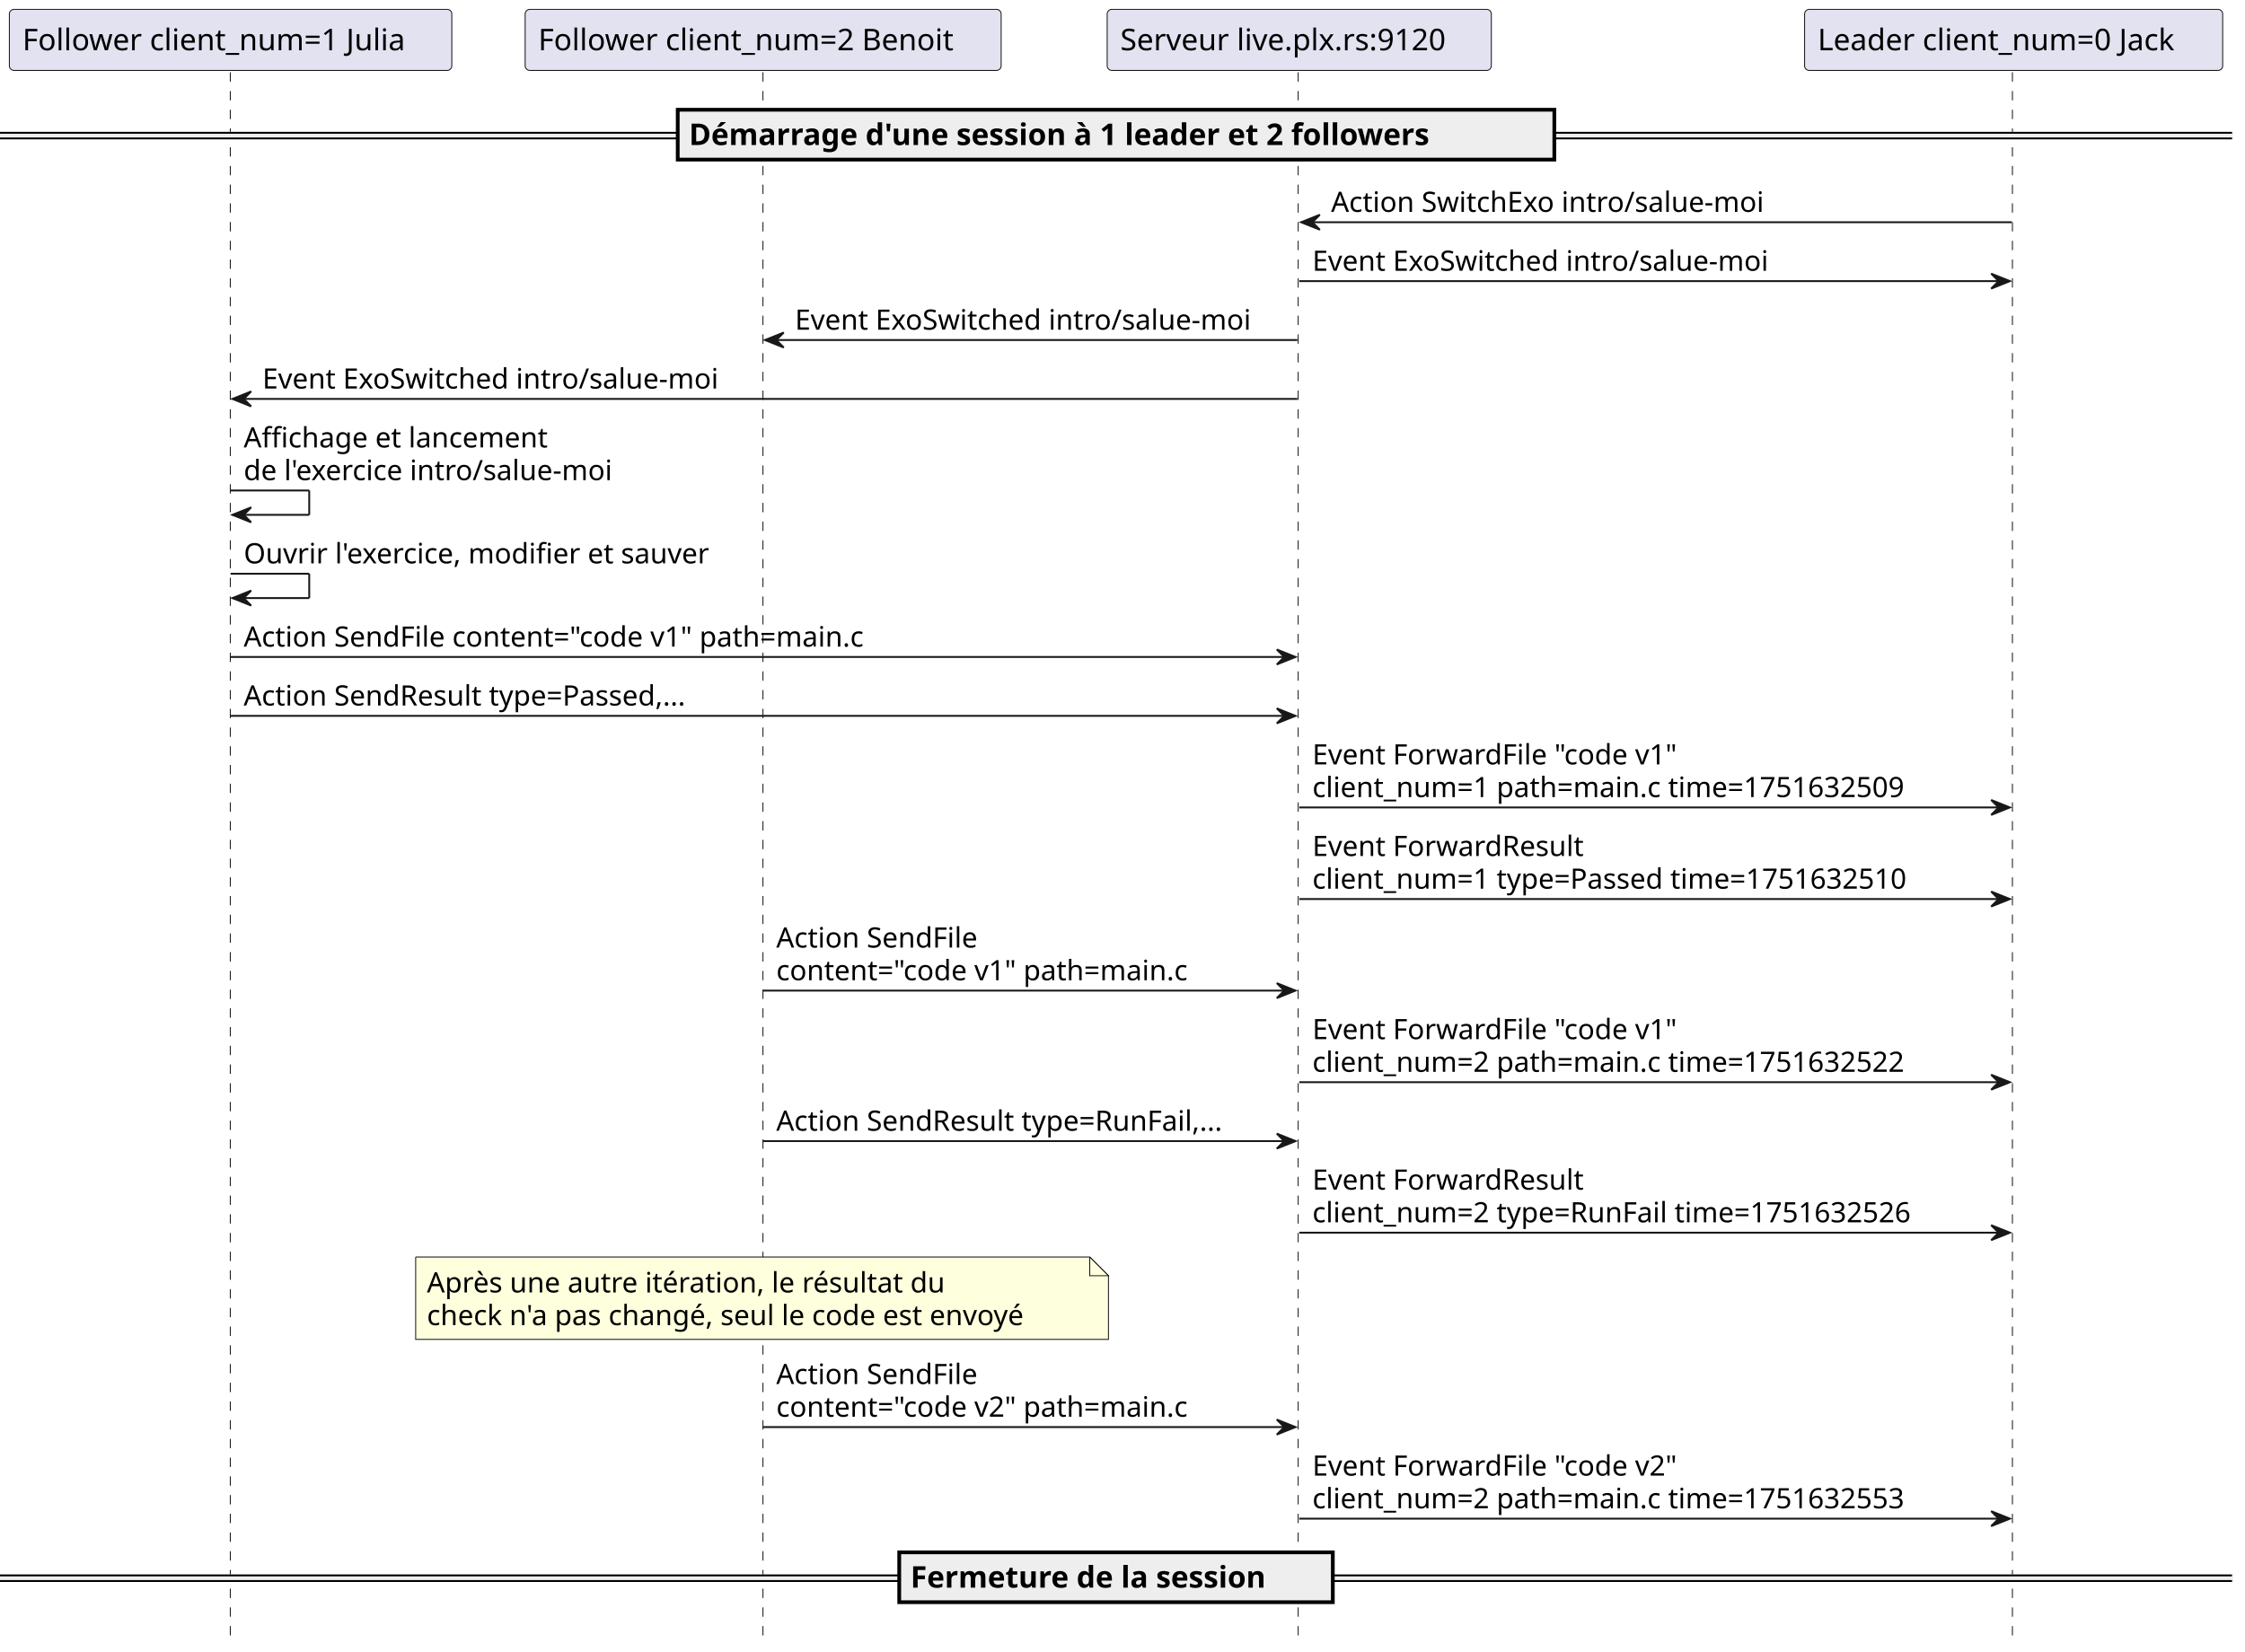
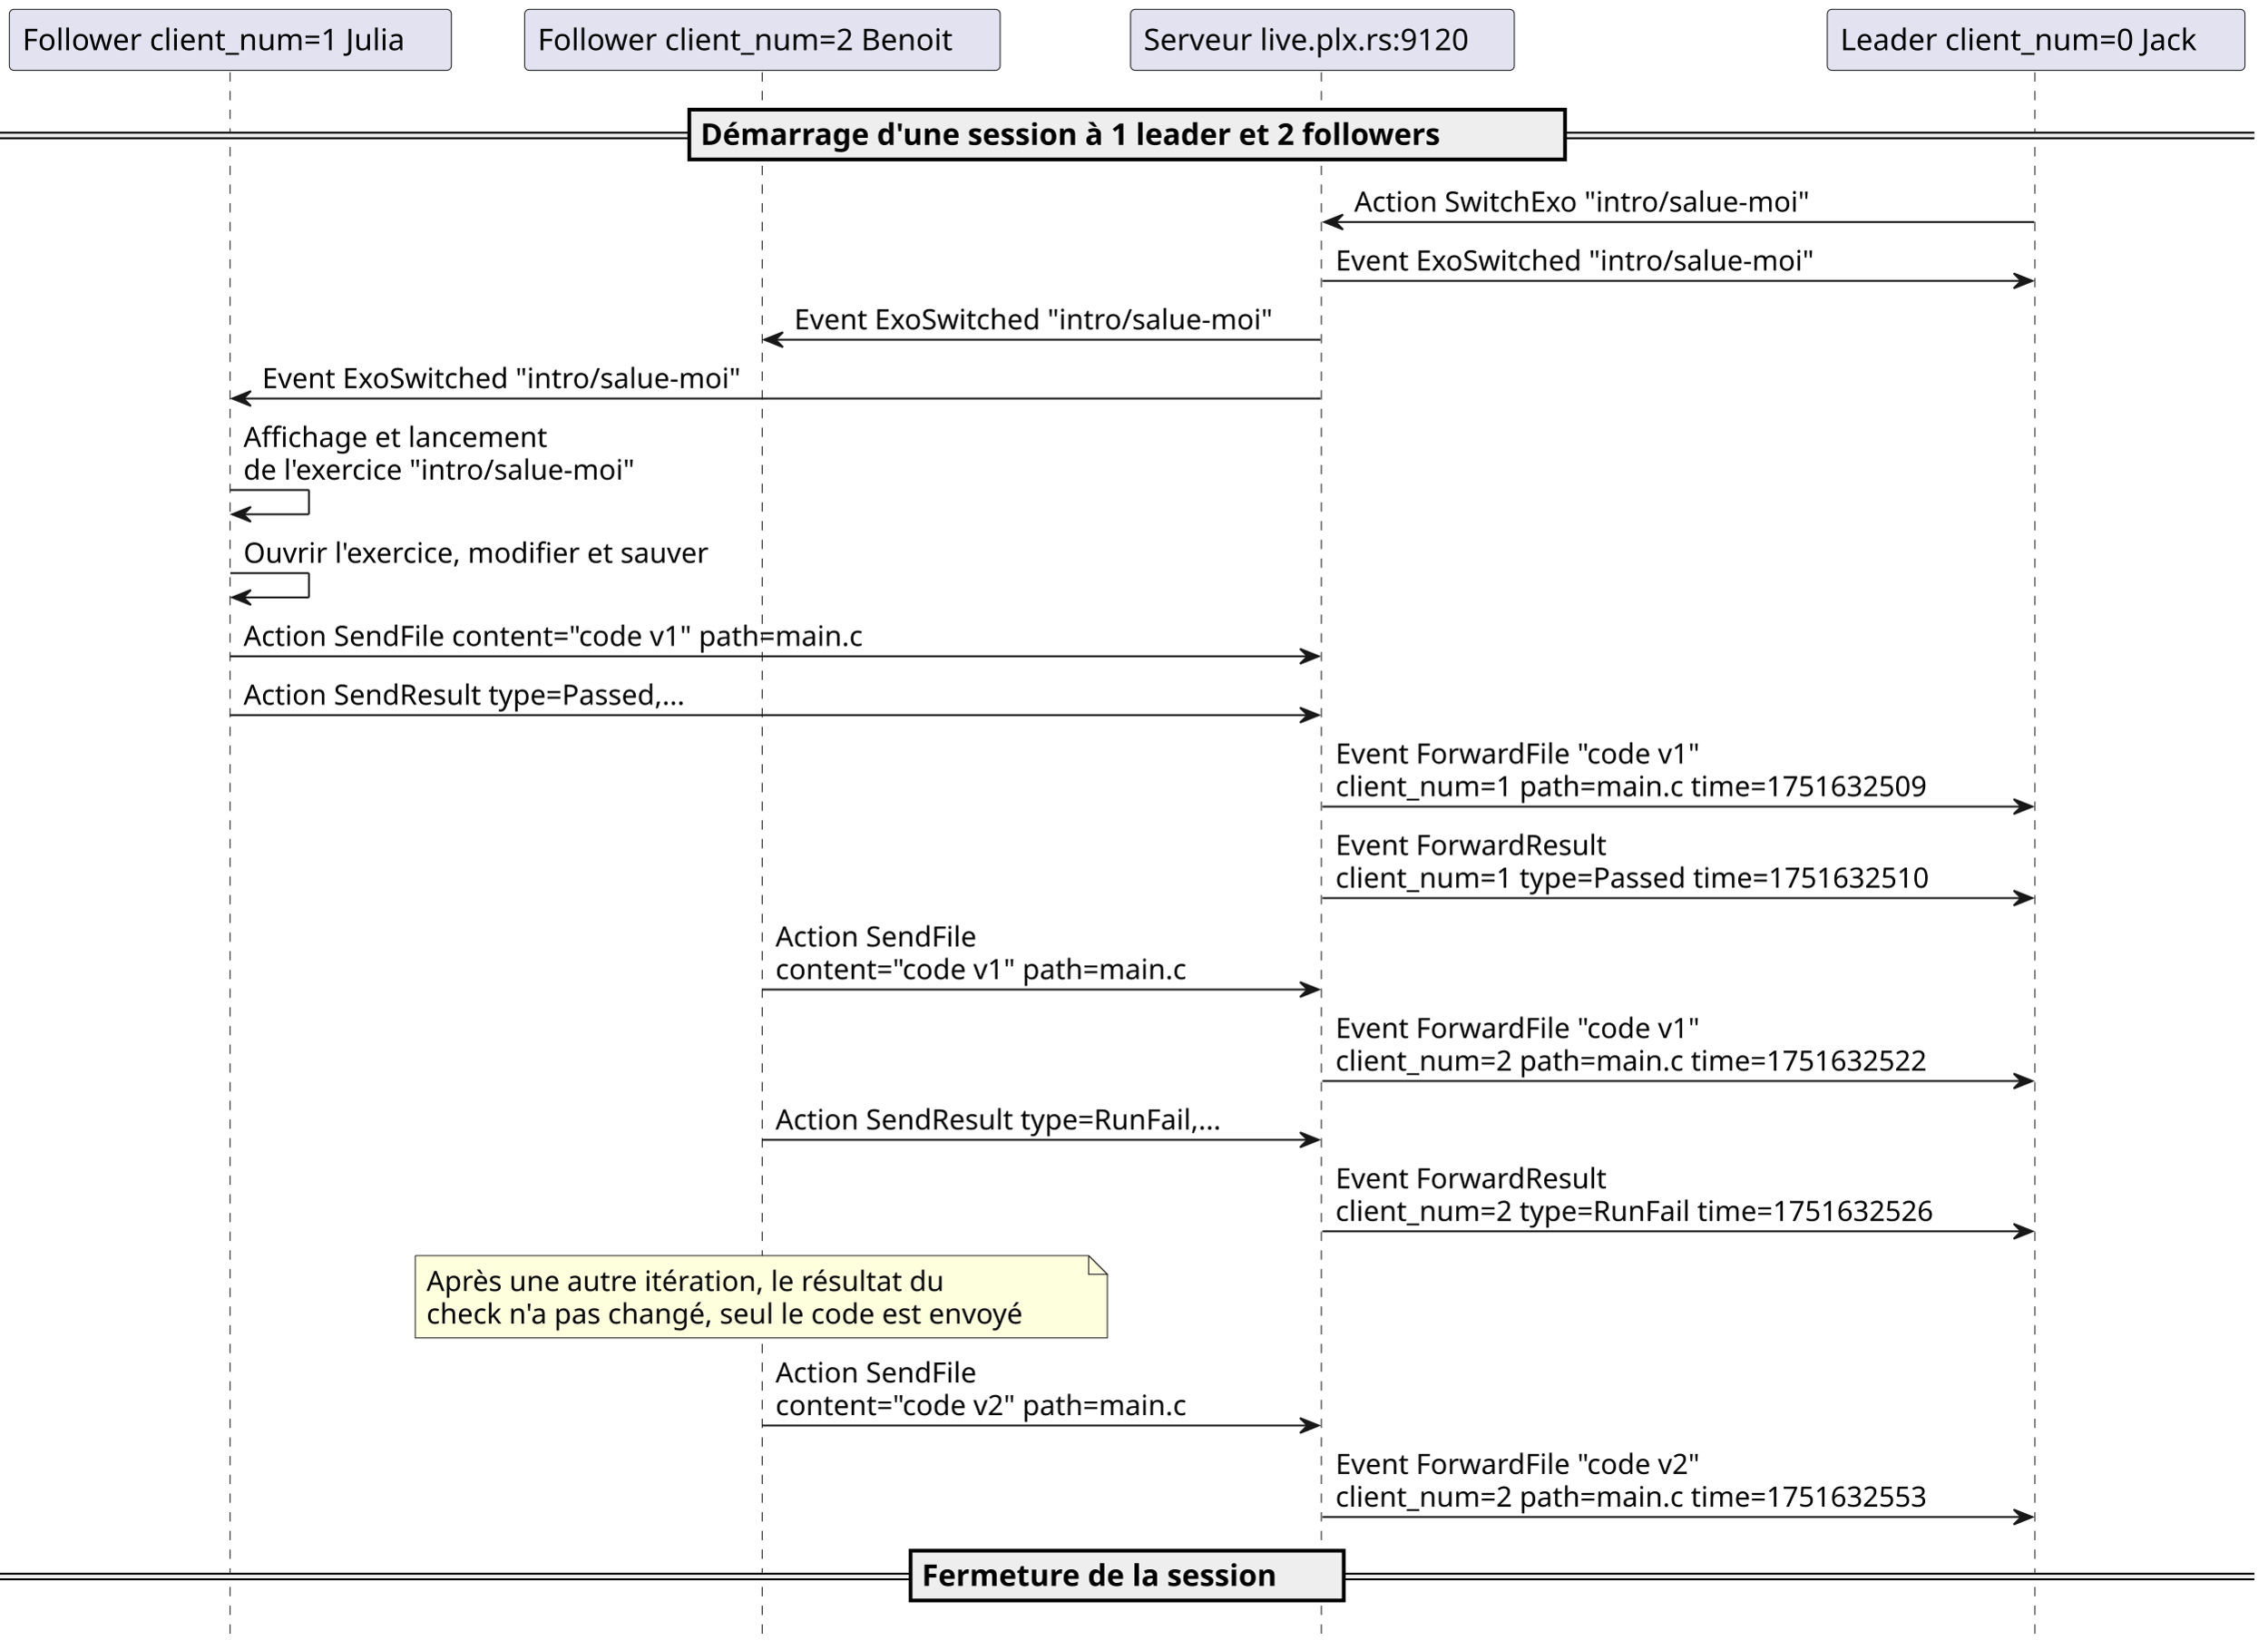
- <svg xmlns="http://www.w3.org/2000/svg" contentStyleType="text/css" height="882px" preserveAspectRatio="none" style="width:1199px;height:882px;background:#FFFFFF;" version="1.1" viewBox="0 0 1199 882" width="1199px" zoomAndPan="magnify">
+ <svg xmlns="http://www.w3.org/2000/svg" contentStyleType="text/css" height="882px" preserveAspectRatio="none" style="width:1212px;height:882px;background:#FFFFFF;" version="1.1" viewBox="0 0 1212 882" width="1212px" zoomAndPan="magnify">
  <defs />
  <g>
    <line style="stroke:#181818;stroke-width:0.5;stroke-dasharray:5.0,5.0;" x1="123" x2="123" y1="38.625" y2="875.859" />
    <line style="stroke:#181818;stroke-width:0.5;stroke-dasharray:5.0,5.0;" x1="407.475" x2="407.475" y1="38.625" y2="875.859" />
-     <line style="stroke:#181818;stroke-width:0.5;stroke-dasharray:5.0,5.0;" x1="693.319" x2="693.319" y1="38.625" y2="875.859" />
-     <line style="stroke:#181818;stroke-width:0.5;stroke-dasharray:5.0,5.0;" x1="1074.785" x2="1074.785" y1="38.625" y2="875.859" />
+     <line style="stroke:#181818;stroke-width:0.5;stroke-dasharray:5.0,5.0;" x1="706.415" x2="706.415" y1="38.625" y2="875.859" />
+     <line style="stroke:#181818;stroke-width:0.5;stroke-dasharray:5.0,5.0;" x1="1087.88" x2="1087.88" y1="38.625" y2="875.859" />
    <rect fill="#E2E2F0" height="32.625" rx="2.5" ry="2.5" style="stroke:#181818;stroke-width:0.5;" width="236.305" x="5" y="5" />
    <text fill="#000000" font-family="sans-serif" font-size="16" lengthAdjust="spacing" textLength="222.305" x="12" y="26.852">Follower client_num=1 Julia</text>
    <rect fill="#E2E2F0" height="32.625" rx="2.5" ry="2.5" style="stroke:#181818;stroke-width:0.5;" width="254.219" x="280.475" y="5" />
    <text fill="#000000" font-family="sans-serif" font-size="16" lengthAdjust="spacing" textLength="240.219" x="287.475" y="26.852">Follower client_num=2 Benoit</text>
-     <rect fill="#E2E2F0" height="32.625" rx="2.5" ry="2.5" style="stroke:#181818;stroke-width:0.5;" width="205.164" x="591.319" y="5" />
-     <text fill="#000000" font-family="sans-serif" font-size="16" lengthAdjust="spacing" textLength="191.164" x="598.319" y="26.852">Serveur live.plx.rs:9120</text>
-     <rect fill="#E2E2F0" height="32.625" rx="2.5" ry="2.5" style="stroke:#181818;stroke-width:0.5;" width="223.297" x="963.785" y="5" />
-     <text fill="#000000" font-family="sans-serif" font-size="16" lengthAdjust="spacing" textLength="209.297" x="970.785" y="26.852">Leader client_num=0 Jack</text>
-     <rect fill="#EEEEEE" height="3" style="stroke:#EEEEEE;stroke-width:1.0;" width="1192.082" x="0" y="70.938" />
-     <line style="stroke:#000000;stroke-width:1.0;" x1="0" x2="1192.082" y1="70.938" y2="70.938" />
-     <line style="stroke:#000000;stroke-width:1.0;" x1="0" x2="1192.082" y1="73.938" y2="73.938" />
-     <rect fill="#EEEEEE" height="26.625" style="stroke:#000000;stroke-width:2.0;" width="468.172" x="361.955" y="58.625" />
-     <text fill="#000000" font-family="sans-serif" font-size="16" font-weight="bold" lengthAdjust="spacing" textLength="454.172" x="367.955" y="77.477">Démarrage d'une session à 1 leader et 2 followers</text>
-     <polygon fill="#181818" points="704.901,114.711,694.901,118.711,704.901,122.711,700.901,118.711" style="stroke:#181818;stroke-width:1.0;" />
-     <line style="stroke:#181818;stroke-width:1.0;" x1="698.901" x2="1074.433" y1="118.711" y2="118.711" />
-     <text fill="#000000" font-family="sans-serif" font-size="15" lengthAdjust="spacing" textLength="247.134" x="710.901" y="113.173">Action SwitchExo intro/salue-moi</text>
-     <polygon fill="#181818" points="1063.433,146.172,1073.433,150.172,1063.433,154.172,1067.433,150.172" style="stroke:#181818;stroke-width:1.0;" />
-     <line style="stroke:#181818;stroke-width:1.0;" x1="693.901" x2="1069.433" y1="150.172" y2="150.172" />
-     <text fill="#000000" font-family="sans-serif" font-size="15" lengthAdjust="spacing" textLength="261.614" x="700.901" y="144.634">Event ExoSwitched intro/salue-moi</text>
+     <rect fill="#E2E2F0" height="32.625" rx="2.5" ry="2.5" style="stroke:#181818;stroke-width:0.5;" width="205.164" x="604.415" y="5" />
+     <text fill="#000000" font-family="sans-serif" font-size="16" lengthAdjust="spacing" textLength="191.164" x="611.415" y="26.852">Serveur live.plx.rs:9120</text>
+     <rect fill="#E2E2F0" height="32.625" rx="2.5" ry="2.5" style="stroke:#181818;stroke-width:0.5;" width="223.297" x="976.88" y="5" />
+     <text fill="#000000" font-family="sans-serif" font-size="16" lengthAdjust="spacing" textLength="209.297" x="983.88" y="26.852">Leader client_num=0 Jack</text>
+     <rect fill="#EEEEEE" height="3" style="stroke:#EEEEEE;stroke-width:1.0;" width="1205.177" x="0" y="70.938" />
+     <line style="stroke:#000000;stroke-width:1.0;" x1="0" x2="1205.177" y1="70.938" y2="70.938" />
+     <line style="stroke:#000000;stroke-width:1.0;" x1="0" x2="1205.177" y1="73.938" y2="73.938" />
+     <rect fill="#EEEEEE" height="26.625" style="stroke:#000000;stroke-width:2.0;" width="468.172" x="368.503" y="58.625" />
+     <text fill="#000000" font-family="sans-serif" font-size="16" font-weight="bold" lengthAdjust="spacing" textLength="454.172" x="374.503" y="77.477">Démarrage d'une session à 1 leader et 2 followers</text>
+     <polygon fill="#181818" points="717.997,114.711,707.997,118.711,717.997,122.711,713.997,118.711" style="stroke:#181818;stroke-width:1.0;" />
+     <line style="stroke:#181818;stroke-width:1.0;" x1="711.997" x2="1087.529" y1="118.711" y2="118.711" />
+     <text fill="#000000" font-family="sans-serif" font-size="15" lengthAdjust="spacing" textLength="260.933" x="723.997" y="113.173">Action SwitchExo "intro/salue-moi"</text>
+     <polygon fill="#181818" points="1076.529,146.172,1086.529,150.172,1076.529,154.172,1080.529,150.172" style="stroke:#181818;stroke-width:1.0;" />
+     <line style="stroke:#181818;stroke-width:1.0;" x1="706.997" x2="1082.529" y1="150.172" y2="150.172" />
+     <text fill="#000000" font-family="sans-serif" font-size="15" lengthAdjust="spacing" textLength="275.413" x="713.997" y="144.634">Event ExoSwitched "intro/salue-moi"</text>
    <polygon fill="#181818" points="418.584,177.633,408.584,181.633,418.584,185.633,414.584,181.633" style="stroke:#181818;stroke-width:1.0;" />
-     <line style="stroke:#181818;stroke-width:1.0;" x1="412.584" x2="692.901" y1="181.633" y2="181.633" />
-     <text fill="#000000" font-family="sans-serif" font-size="15" lengthAdjust="spacing" textLength="261.614" x="424.584" y="176.095">Event ExoSwitched intro/salue-moi</text>
+     <line style="stroke:#181818;stroke-width:1.0;" x1="412.584" x2="705.997" y1="181.633" y2="181.633" />
+     <text fill="#000000" font-family="sans-serif" font-size="15" lengthAdjust="spacing" textLength="275.413" x="424.584" y="176.095">Event ExoSwitched "intro/salue-moi"</text>
    <polygon fill="#181818" points="134.152,209.094,124.152,213.094,134.152,217.094,130.152,213.094" style="stroke:#181818;stroke-width:1.0;" />
-     <line style="stroke:#181818;stroke-width:1.0;" x1="128.152" x2="692.901" y1="213.094" y2="213.094" />
-     <text fill="#000000" font-family="sans-serif" font-size="15" lengthAdjust="spacing" textLength="261.614" x="140.152" y="207.556">Event ExoSwitched intro/salue-moi</text>
+     <line style="stroke:#181818;stroke-width:1.0;" x1="128.152" x2="705.997" y1="213.094" y2="213.094" />
+     <text fill="#000000" font-family="sans-serif" font-size="15" lengthAdjust="spacing" textLength="275.413" x="140.152" y="207.556">Event ExoSwitched "intro/salue-moi"</text>
    <line style="stroke:#181818;stroke-width:1.0;" x1="123.152" x2="165.152" y1="262.016" y2="262.016" />
    <line style="stroke:#181818;stroke-width:1.0;" x1="165.152" x2="165.152" y1="262.016" y2="275.016" />
    <line style="stroke:#181818;stroke-width:1.0;" x1="124.152" x2="165.152" y1="275.016" y2="275.016" />
    <polygon fill="#181818" points="134.152,271.016,124.152,275.016,134.152,279.016,130.152,275.016" style="stroke:#181818;stroke-width:1.0;" />
    <text fill="#000000" font-family="sans-serif" font-size="15" lengthAdjust="spacing" textLength="174.902" x="130.152" y="239.017">Affichage et lancement</text>
-     <text fill="#000000" font-family="sans-serif" font-size="15" lengthAdjust="spacing" textLength="213.201" x="130.152" y="256.478">de l'exercice intro/salue-moi</text>
+     <text fill="#000000" font-family="sans-serif" font-size="15" lengthAdjust="spacing" textLength="227" x="130.152" y="256.478">de l'exercice "intro/salue-moi"</text>
    <line style="stroke:#181818;stroke-width:1.0;" x1="123.152" x2="165.152" y1="306.477" y2="306.477" />
    <line style="stroke:#181818;stroke-width:1.0;" x1="165.152" x2="165.152" y1="306.477" y2="319.477" />
    <line style="stroke:#181818;stroke-width:1.0;" x1="124.152" x2="165.152" y1="319.477" y2="319.477" />
    <polygon fill="#181818" points="134.152,315.477,124.152,319.477,134.152,323.477,130.152,319.477" style="stroke:#181818;stroke-width:1.0;" />
    <text fill="#000000" font-family="sans-serif" font-size="15" lengthAdjust="spacing" textLength="270.432" x="130.152" y="300.939">Ouvrir l'exercice, modifier et sauver</text>
-     <polygon fill="#181818" points="681.901,346.938,691.901,350.938,681.901,354.938,685.901,350.938" style="stroke:#181818;stroke-width:1.0;" />
-     <line style="stroke:#181818;stroke-width:1.0;" x1="123.152" x2="687.901" y1="350.938" y2="350.938" />
+     <polygon fill="#181818" points="694.997,346.938,704.997,350.938,694.997,354.938,698.997,350.938" style="stroke:#181818;stroke-width:1.0;" />
+     <line style="stroke:#181818;stroke-width:1.0;" x1="123.152" x2="700.997" y1="350.938" y2="350.938" />
    <text fill="#000000" font-family="sans-serif" font-size="15" lengthAdjust="spacing" textLength="365.837" x="130.152" y="345.4">Action SendFile content="code v1" path=main.c</text>
-     <polygon fill="#181818" points="681.901,378.398,691.901,382.398,681.901,386.398,685.901,382.398" style="stroke:#181818;stroke-width:1.0;" />
-     <line style="stroke:#181818;stroke-width:1.0;" x1="123.152" x2="687.901" y1="382.398" y2="382.398" />
+     <polygon fill="#181818" points="694.997,378.398,704.997,382.398,694.997,386.398,698.997,382.398" style="stroke:#181818;stroke-width:1.0;" />
+     <line style="stroke:#181818;stroke-width:1.0;" x1="123.152" x2="700.997" y1="382.398" y2="382.398" />
    <text fill="#000000" font-family="sans-serif" font-size="15" lengthAdjust="spacing" textLength="259.343" x="130.152" y="376.861">Action SendResult type=Passed,...</text>
-     <polygon fill="#181818" points="1063.433,427.32,1073.433,431.32,1063.433,435.32,1067.433,431.32" style="stroke:#181818;stroke-width:1.0;" />
-     <line style="stroke:#181818;stroke-width:1.0;" x1="693.901" x2="1069.433" y1="431.32" y2="431.32" />
-     <text fill="#000000" font-family="sans-serif" font-size="15" lengthAdjust="spacing" textLength="212.981" x="700.901" y="408.322">Event ForwardFile "code v1"</text>
-     <text fill="#000000" font-family="sans-serif" font-size="15" lengthAdjust="spacing" textLength="353.027" x="700.901" y="425.783">client_num=1 path=main.c time=1751632509</text>
-     <polygon fill="#181818" points="1063.433,476.242,1073.433,480.242,1063.433,484.242,1067.433,480.242" style="stroke:#181818;stroke-width:1.0;" />
-     <line style="stroke:#181818;stroke-width:1.0;" x1="693.901" x2="1069.433" y1="480.242" y2="480.242" />
-     <text fill="#000000" font-family="sans-serif" font-size="15" lengthAdjust="spacing" textLength="155.881" x="700.901" y="457.244">Event ForwardResult</text>
-     <text fill="#000000" font-family="sans-serif" font-size="15" lengthAdjust="spacing" textLength="354.558" x="700.901" y="474.705">client_num=1 type=Passed time=1751632510</text>
-     <polygon fill="#181818" points="681.901,525.164,691.901,529.164,681.901,533.164,685.901,529.164" style="stroke:#181818;stroke-width:1.0;" />
-     <line style="stroke:#181818;stroke-width:1.0;" x1="407.584" x2="687.901" y1="529.164" y2="529.164" />
+     <polygon fill="#181818" points="1076.529,427.32,1086.529,431.32,1076.529,435.32,1080.529,431.32" style="stroke:#181818;stroke-width:1.0;" />
+     <line style="stroke:#181818;stroke-width:1.0;" x1="706.997" x2="1082.529" y1="431.32" y2="431.32" />
+     <text fill="#000000" font-family="sans-serif" font-size="15" lengthAdjust="spacing" textLength="212.981" x="713.997" y="408.322">Event ForwardFile "code v1"</text>
+     <text fill="#000000" font-family="sans-serif" font-size="15" lengthAdjust="spacing" textLength="353.027" x="713.997" y="425.783">client_num=1 path=main.c time=1751632509</text>
+     <polygon fill="#181818" points="1076.529,476.242,1086.529,480.242,1076.529,484.242,1080.529,480.242" style="stroke:#181818;stroke-width:1.0;" />
+     <line style="stroke:#181818;stroke-width:1.0;" x1="706.997" x2="1082.529" y1="480.242" y2="480.242" />
+     <text fill="#000000" font-family="sans-serif" font-size="15" lengthAdjust="spacing" textLength="155.881" x="713.997" y="457.244">Event ForwardResult</text>
+     <text fill="#000000" font-family="sans-serif" font-size="15" lengthAdjust="spacing" textLength="354.558" x="713.997" y="474.705">client_num=1 type=Passed time=1751632510</text>
+     <polygon fill="#181818" points="694.997,525.164,704.997,529.164,694.997,533.164,698.997,529.164" style="stroke:#181818;stroke-width:1.0;" />
+     <line style="stroke:#181818;stroke-width:1.0;" x1="407.584" x2="700.997" y1="529.164" y2="529.164" />
    <text fill="#000000" font-family="sans-serif" font-size="15" lengthAdjust="spacing" textLength="115.979" x="414.584" y="506.166">Action SendFile</text>
    <text fill="#000000" font-family="sans-serif" font-size="15" lengthAdjust="spacing" textLength="245.09" x="414.584" y="523.626">content="code v1" path=main.c</text>
-     <polygon fill="#181818" points="1063.433,574.086,1073.433,578.086,1063.433,582.086,1067.433,578.086" style="stroke:#181818;stroke-width:1.0;" />
-     <line style="stroke:#181818;stroke-width:1.0;" x1="693.901" x2="1069.433" y1="578.086" y2="578.086" />
-     <text fill="#000000" font-family="sans-serif" font-size="15" lengthAdjust="spacing" textLength="212.981" x="700.901" y="555.087">Event ForwardFile "code v1"</text>
-     <text fill="#000000" font-family="sans-serif" font-size="15" lengthAdjust="spacing" textLength="353.027" x="700.901" y="572.548">client_num=2 path=main.c time=1751632522</text>
-     <polygon fill="#181818" points="681.901,605.547,691.901,609.547,681.901,613.547,685.901,609.547" style="stroke:#181818;stroke-width:1.0;" />
-     <line style="stroke:#181818;stroke-width:1.0;" x1="407.584" x2="687.901" y1="609.547" y2="609.547" />
+     <polygon fill="#181818" points="1076.529,574.086,1086.529,578.086,1076.529,582.086,1080.529,578.086" style="stroke:#181818;stroke-width:1.0;" />
+     <line style="stroke:#181818;stroke-width:1.0;" x1="706.997" x2="1082.529" y1="578.086" y2="578.086" />
+     <text fill="#000000" font-family="sans-serif" font-size="15" lengthAdjust="spacing" textLength="212.981" x="713.997" y="555.087">Event ForwardFile "code v1"</text>
+     <text fill="#000000" font-family="sans-serif" font-size="15" lengthAdjust="spacing" textLength="353.027" x="713.997" y="572.548">client_num=2 path=main.c time=1751632522</text>
+     <polygon fill="#181818" points="694.997,605.547,704.997,609.547,694.997,613.547,698.997,609.547" style="stroke:#181818;stroke-width:1.0;" />
+     <line style="stroke:#181818;stroke-width:1.0;" x1="407.584" x2="700.997" y1="609.547" y2="609.547" />
    <text fill="#000000" font-family="sans-serif" font-size="15" lengthAdjust="spacing" textLength="262.317" x="414.584" y="604.009">Action SendResult type=RunFail,...</text>
-     <polygon fill="#181818" points="1063.433,654.469,1073.433,658.469,1063.433,662.469,1067.433,658.469" style="stroke:#181818;stroke-width:1.0;" />
-     <line style="stroke:#181818;stroke-width:1.0;" x1="693.901" x2="1069.433" y1="658.469" y2="658.469" />
-     <text fill="#000000" font-family="sans-serif" font-size="15" lengthAdjust="spacing" textLength="155.881" x="700.901" y="635.47">Event ForwardResult</text>
-     <text fill="#000000" font-family="sans-serif" font-size="15" lengthAdjust="spacing" textLength="357.532" x="700.901" y="652.931">client_num=2 type=RunFail time=1751632526</text>
+     <polygon fill="#181818" points="1076.529,654.469,1086.529,658.469,1076.529,662.469,1080.529,658.469" style="stroke:#181818;stroke-width:1.0;" />
+     <line style="stroke:#181818;stroke-width:1.0;" x1="706.997" x2="1082.529" y1="658.469" y2="658.469" />
+     <text fill="#000000" font-family="sans-serif" font-size="15" lengthAdjust="spacing" textLength="155.881" x="713.997" y="635.47">Event ForwardResult</text>
+     <text fill="#000000" font-family="sans-serif" font-size="15" lengthAdjust="spacing" textLength="357.532" x="713.997" y="652.931">client_num=2 type=RunFail time=1751632526</text>
    <path d="M222,671.469 L222,715.469 L592,715.469 L592,681.469 L582,671.469 L222,671.469 " fill="#FEFFDD" style="stroke:#181818;stroke-width:0.5;" />
    <path d="M582,671.469 L582,681.469 L592,681.469 L582,671.469 " fill="#FEFFDD" style="stroke:#181818;stroke-width:0.5;" />
    <text fill="#000000" font-family="sans-serif" font-size="15" lengthAdjust="spacing" textLength="298.22" x="228" y="690.392">Après une autre itération, le résultat du</text>
    <text fill="#000000" font-family="sans-serif" font-size="15" lengthAdjust="spacing" textLength="349.49" x="228" y="707.853">check n'a pas changé, seul le code est envoyé</text>
-     <polygon fill="#181818" points="681.901,758.312,691.901,762.312,681.901,766.312,685.901,762.312" style="stroke:#181818;stroke-width:1.0;" />
-     <line style="stroke:#181818;stroke-width:1.0;" x1="407.584" x2="687.901" y1="762.312" y2="762.312" />
+     <polygon fill="#181818" points="694.997,758.312,704.997,762.312,694.997,766.312,698.997,762.312" style="stroke:#181818;stroke-width:1.0;" />
+     <line style="stroke:#181818;stroke-width:1.0;" x1="407.584" x2="700.997" y1="762.312" y2="762.312" />
    <text fill="#000000" font-family="sans-serif" font-size="15" lengthAdjust="spacing" textLength="115.979" x="414.584" y="739.314">Action SendFile</text>
    <text fill="#000000" font-family="sans-serif" font-size="15" lengthAdjust="spacing" textLength="245.09" x="414.584" y="756.775">content="code v2" path=main.c</text>
-     <polygon fill="#181818" points="1063.433,807.234,1073.433,811.234,1063.433,815.234,1067.433,811.234" style="stroke:#181818;stroke-width:1.0;" />
-     <line style="stroke:#181818;stroke-width:1.0;" x1="693.901" x2="1069.433" y1="811.234" y2="811.234" />
-     <text fill="#000000" font-family="sans-serif" font-size="15" lengthAdjust="spacing" textLength="212.981" x="700.901" y="788.236">Event ForwardFile "code v2"</text>
-     <text fill="#000000" font-family="sans-serif" font-size="15" lengthAdjust="spacing" textLength="353.027" x="700.901" y="805.697">client_num=2 path=main.c time=1751632553</text>
-     <rect fill="#EEEEEE" height="3" style="stroke:#EEEEEE;stroke-width:1.0;" width="1192.082" x="0" y="841.547" />
-     <line style="stroke:#000000;stroke-width:1.0;" x1="0" x2="1192.082" y1="841.547" y2="841.547" />
-     <line style="stroke:#000000;stroke-width:1.0;" x1="0" x2="1192.082" y1="844.547" y2="844.547" />
-     <rect fill="#EEEEEE" height="26.625" style="stroke:#000000;stroke-width:2.0;" width="231.562" x="480.26" y="829.234" />
-     <text fill="#000000" font-family="sans-serif" font-size="16" font-weight="bold" lengthAdjust="spacing" textLength="217.562" x="486.26" y="848.086">Fermeture de la session</text>
+     <polygon fill="#181818" points="1076.529,807.234,1086.529,811.234,1076.529,815.234,1080.529,811.234" style="stroke:#181818;stroke-width:1.0;" />
+     <line style="stroke:#181818;stroke-width:1.0;" x1="706.997" x2="1082.529" y1="811.234" y2="811.234" />
+     <text fill="#000000" font-family="sans-serif" font-size="15" lengthAdjust="spacing" textLength="212.981" x="713.997" y="788.236">Event ForwardFile "code v2"</text>
+     <text fill="#000000" font-family="sans-serif" font-size="15" lengthAdjust="spacing" textLength="353.027" x="713.997" y="805.697">client_num=2 path=main.c time=1751632553</text>
+     <rect fill="#EEEEEE" height="3" style="stroke:#EEEEEE;stroke-width:1.0;" width="1205.177" x="0" y="841.547" />
+     <line style="stroke:#000000;stroke-width:1.0;" x1="0" x2="1205.177" y1="841.547" y2="841.547" />
+     <line style="stroke:#000000;stroke-width:1.0;" x1="0" x2="1205.177" y1="844.547" y2="844.547" />
+     <rect fill="#EEEEEE" height="26.625" style="stroke:#000000;stroke-width:2.0;" width="231.562" x="486.807" y="829.234" />
+     <text fill="#000000" font-family="sans-serif" font-size="16" font-weight="bold" lengthAdjust="spacing" textLength="217.562" x="492.807" y="848.086">Fermeture de la session</text>
  </g>
</svg>
